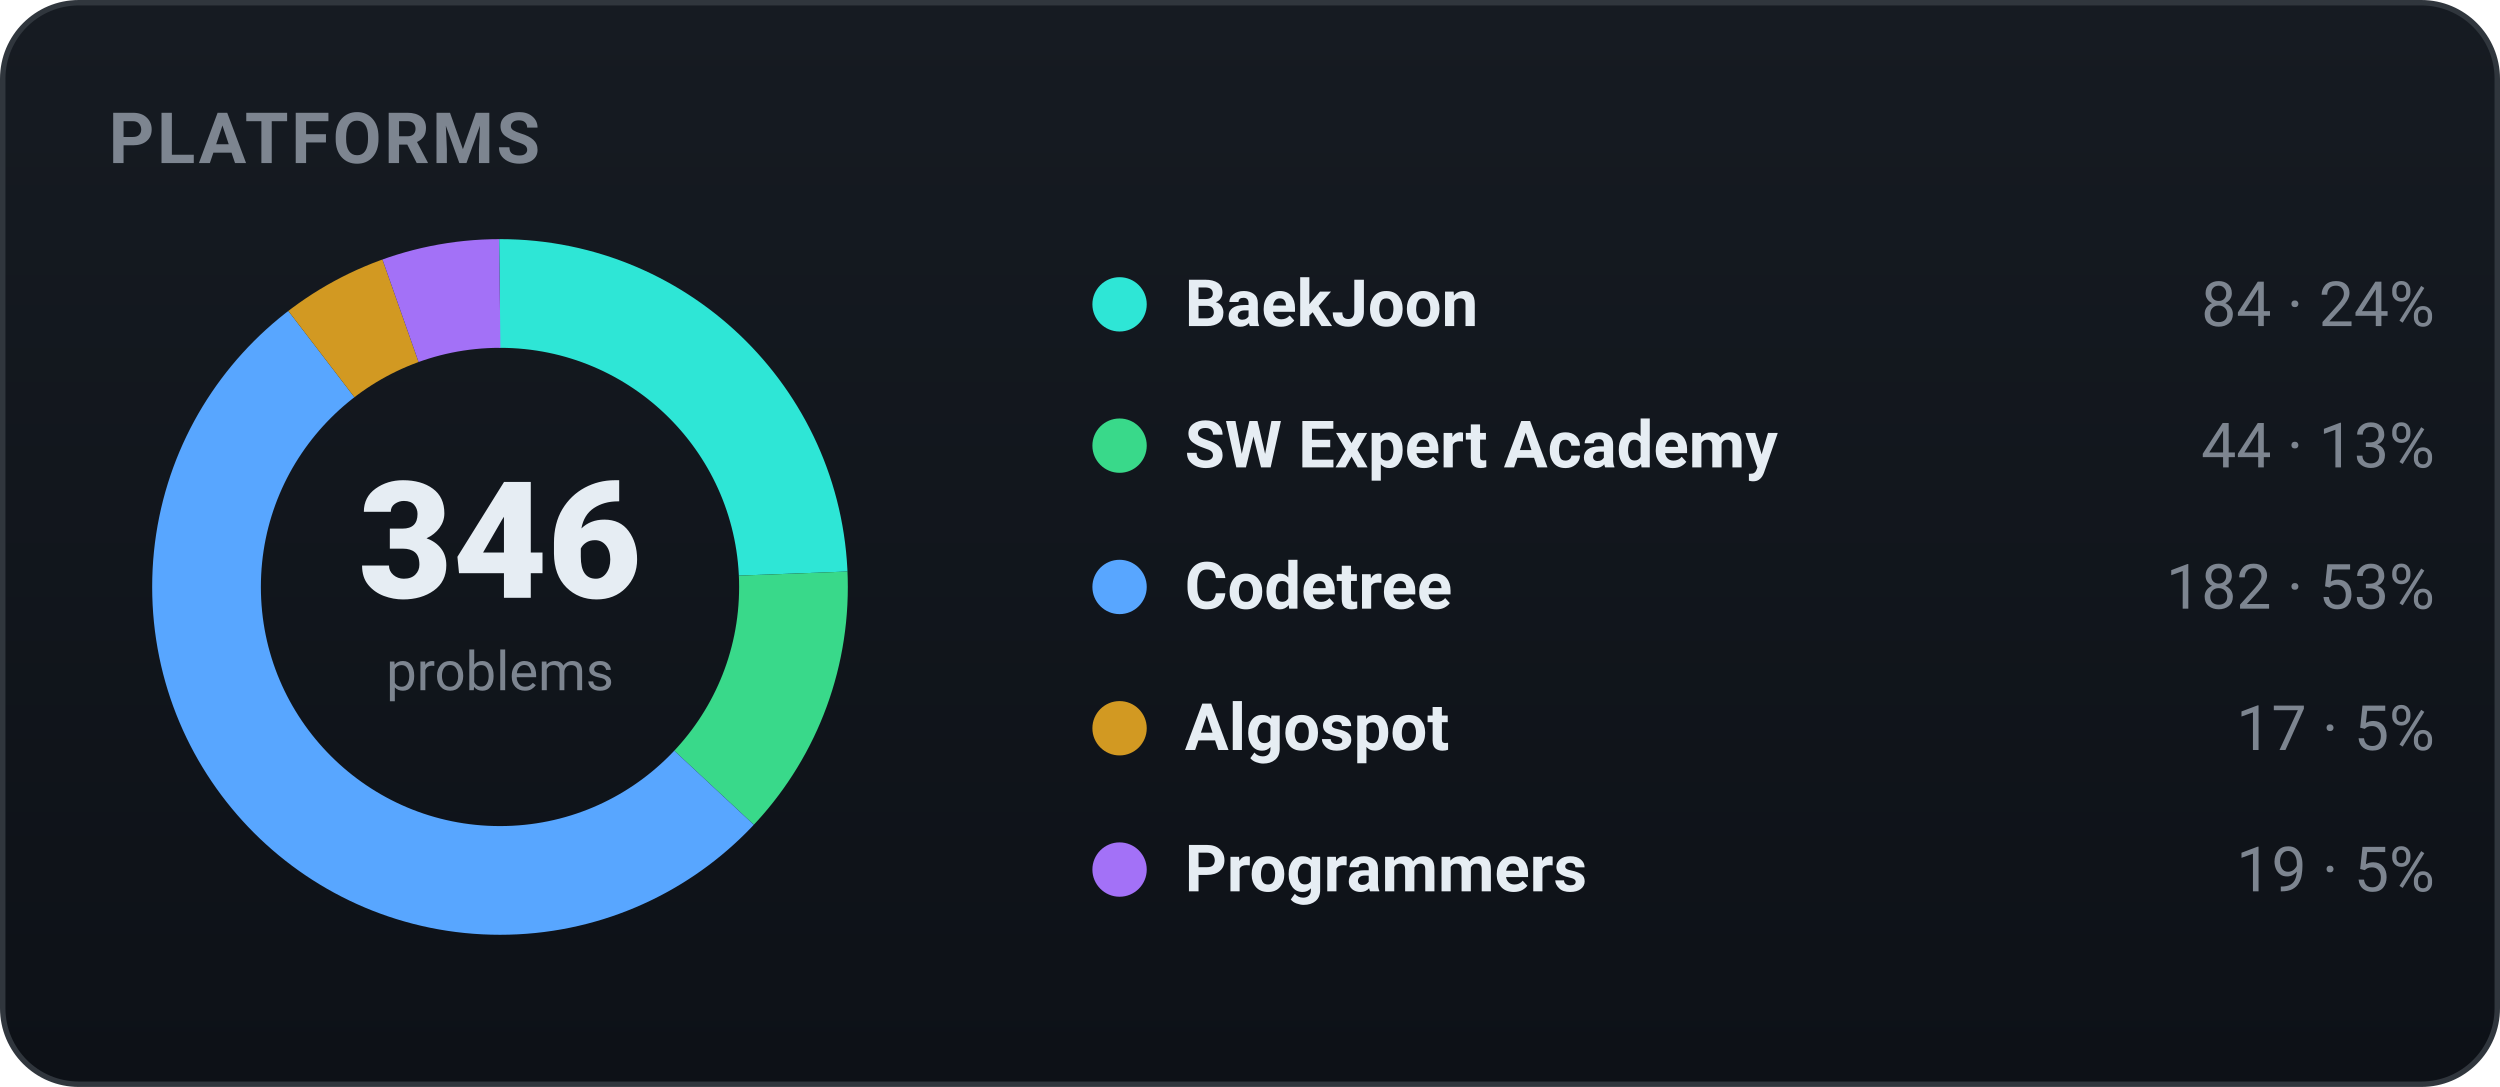
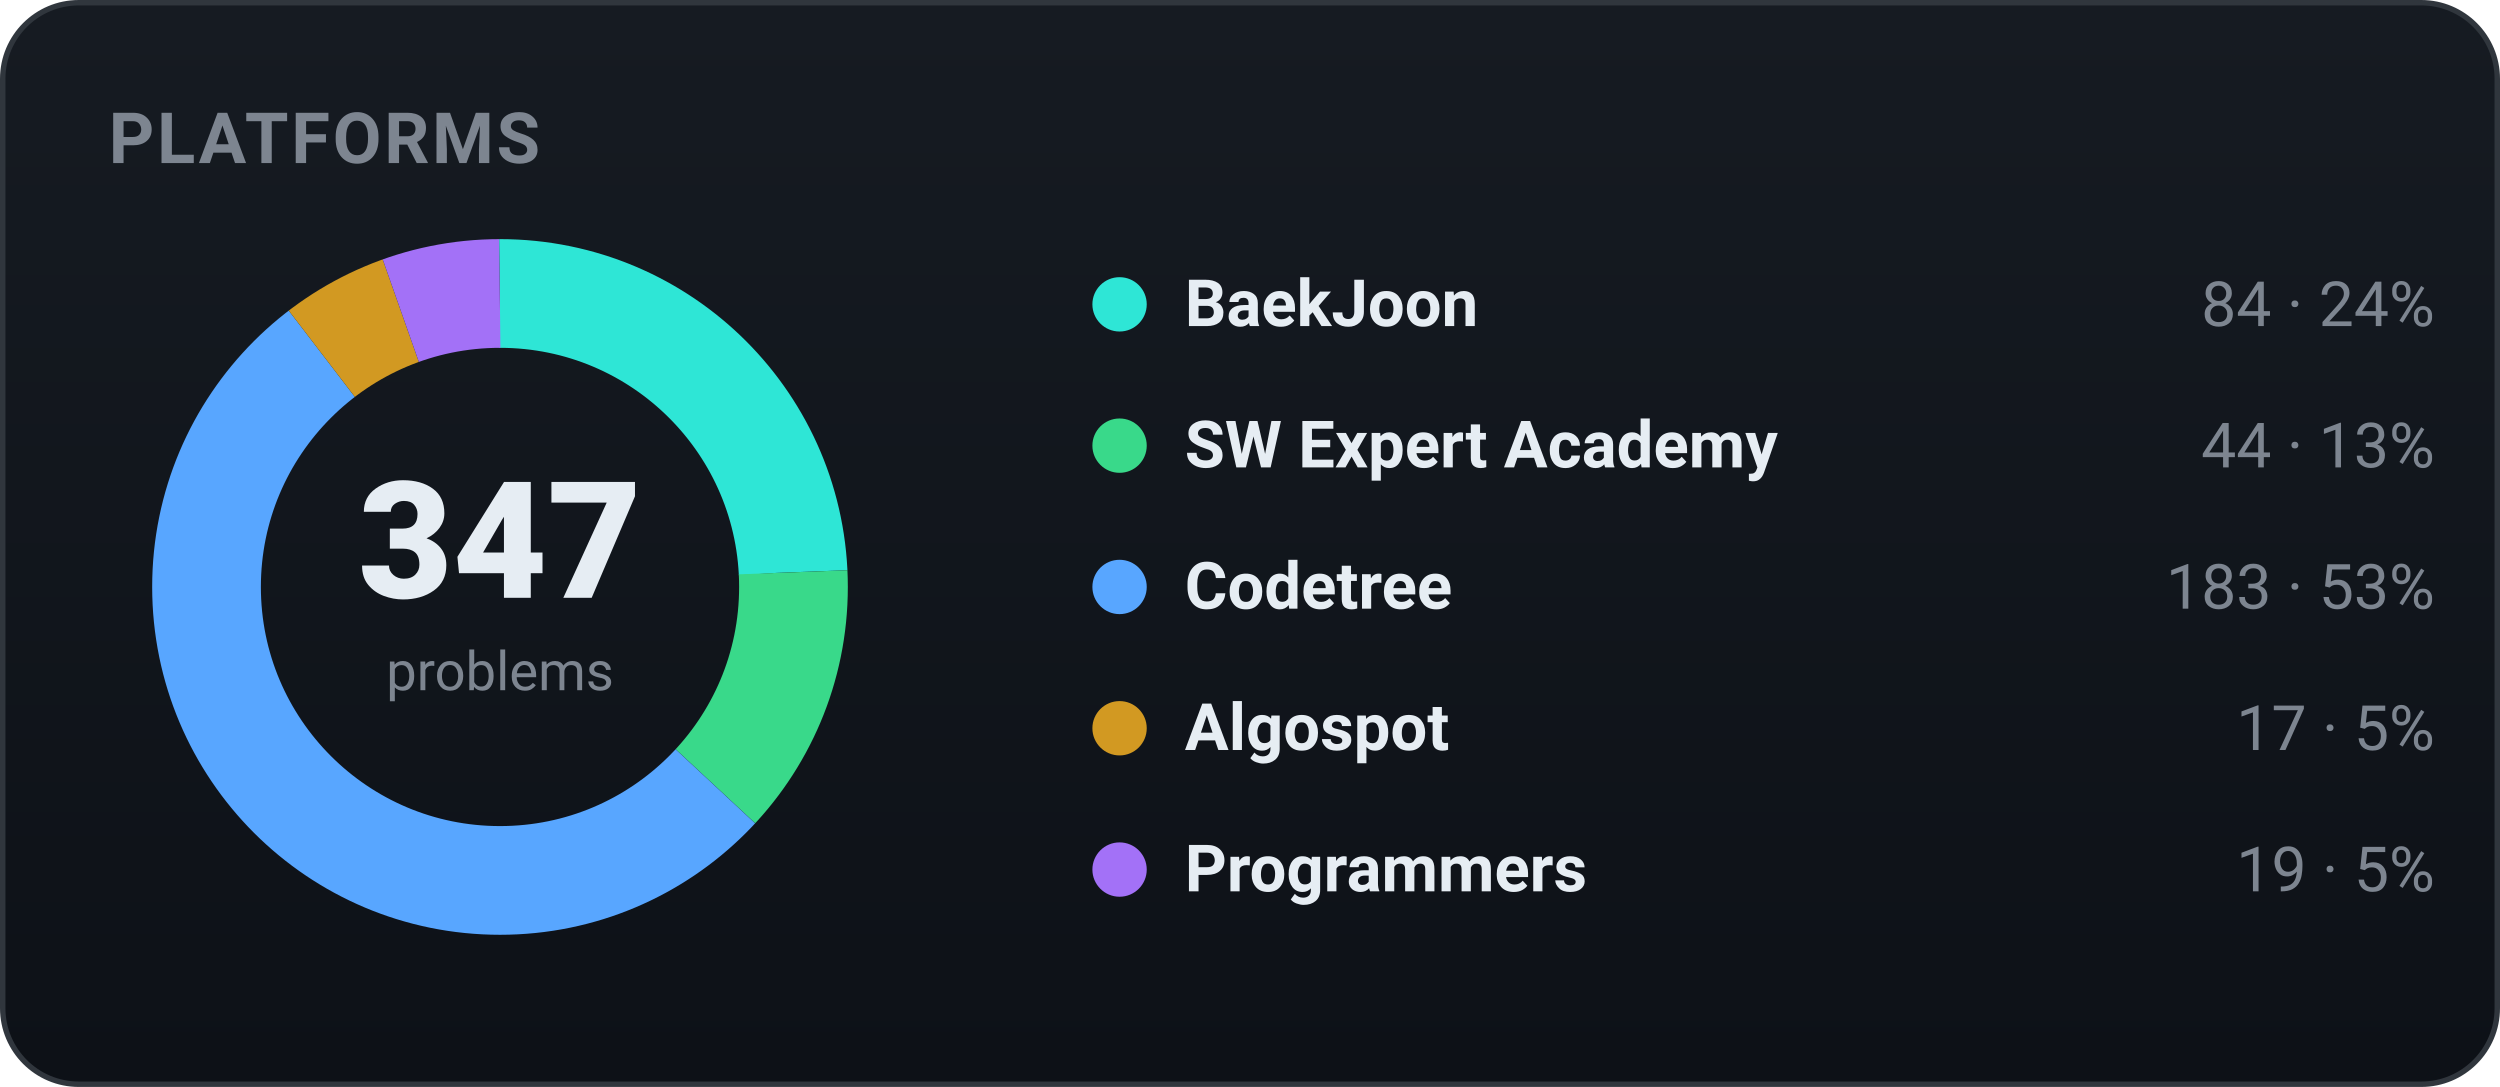
<svg xmlns="http://www.w3.org/2000/svg" width="460" height="200" viewBox="0 0 460 200" role="img" font-family="-apple-system,BlinkMacSystemFont,'Segoe UI',Roboto,'Apple SD Gothic Neo','Malgun Gothic',sans-serif">
  <defs>
    <linearGradient id="bgg" x1="0" y1="0" x2="0" y2="1">
      <stop offset="0" stop-color="#161b22" />
      <stop offset="1" stop-color="#0d1117" />
    </linearGradient>
  </defs>
  <rect x="0.5" y="0.5" width="459" height="199" rx="14" fill="url(#bgg)" stroke="#30363d" />
  <text x="20" y="30" font-family="-apple-system,BlinkMacSystemFont,'Segoe UI',Roboto,'Apple SD Gothic Neo','Malgun Gothic',sans-serif" font-size="13" font-weight="700" fill="#7d8590" letter-spacing="0.5">PLATFORMS</text>
-   <circle cx="92" cy="108" r="54" fill="none" stroke="#2ee6d6" stroke-width="20" stroke-dasharray="82.37 256.92" stroke-dashoffset="-0.00" transform="rotate(-90 92 108)" />
-   <circle cx="92" cy="108" r="54" fill="none" stroke="#39d98a" stroke-width="20" stroke-dasharray="43.15 296.15" stroke-dashoffset="-82.37" transform="rotate(-90 92 108)" />
-   <circle cx="92" cy="108" r="54" fill="none" stroke="#58a6ff" stroke-width="20" stroke-dasharray="178.47 160.82" stroke-dashoffset="-125.52" transform="rotate(-90 92 108)" />
-   <circle cx="92" cy="108" r="54" fill="none" stroke="#d29922" stroke-width="20" stroke-dasharray="16.67 322.62" stroke-dashoffset="-303.99" transform="rotate(-90 92 108)" />
-   <circle cx="92" cy="108" r="54" fill="none" stroke="#a371f7" stroke-width="20" stroke-dasharray="18.63 320.66" stroke-dashoffset="-320.66" transform="rotate(-90 92 108)" />
-   <text x="92" y="110" text-anchor="middle" font-size="30" font-weight="800" fill="#e6edf3">346</text>
+   <circle cx="92" cy="108" r="54" fill="none" stroke="#2ee6d6" stroke-width="20" stroke-dasharray="82.13 257.16" stroke-dashoffset="-0.00" transform="rotate(-90 92 108)" />
+   <circle cx="92" cy="108" r="54" fill="none" stroke="#39d98a" stroke-width="20" stroke-dasharray="43.02 296.27" stroke-dashoffset="-82.13" transform="rotate(-90 92 108)" />
+   <circle cx="92" cy="108" r="54" fill="none" stroke="#58a6ff" stroke-width="20" stroke-dasharray="178.93 160.36" stroke-dashoffset="-125.16" transform="rotate(-90 92 108)" />
+   <circle cx="92" cy="108" r="54" fill="none" stroke="#d29922" stroke-width="20" stroke-dasharray="16.62 322.67" stroke-dashoffset="-304.09" transform="rotate(-90 92 108)" />
+   <circle cx="92" cy="108" r="54" fill="none" stroke="#a371f7" stroke-width="20" stroke-dasharray="18.58 320.71" stroke-dashoffset="-320.71" transform="rotate(-90 92 108)" />
+   <text x="92" y="110" text-anchor="middle" font-size="30" font-weight="800" fill="#e6edf3">347</text>
  <text x="92" y="127" text-anchor="middle" font-size="10" fill="#7d8590">problems</text>
  <circle cx="206" cy="56" r="5" fill="#2ee6d6" />
  <text x="218" y="60" font-size="12" font-weight="600" fill="#e6edf3">BaekJoon</text>
  <text x="448" y="60" text-anchor="end" font-size="11.5" fill="#7d8590">84 · 24%</text>
  <circle cx="206" cy="82" r="5" fill="#39d98a" />
  <text x="218" y="86" font-size="12" font-weight="600" fill="#e6edf3">SW Expert Academy</text>
  <text x="448" y="86" text-anchor="end" font-size="11.5" fill="#7d8590">44 · 13%</text>
  <circle cx="206" cy="108" r="5" fill="#58a6ff" />
  <text x="218" y="112" font-size="12" font-weight="600" fill="#e6edf3">Codetree</text>
-   <text x="448" y="112" text-anchor="end" font-size="11.5" fill="#7d8590">182 · 53%</text>
+   <text x="448" y="112" text-anchor="end" font-size="11.5" fill="#7d8590">183 · 53%</text>
  <circle cx="206" cy="134" r="5" fill="#d29922" />
  <text x="218" y="138" font-size="12" font-weight="600" fill="#e6edf3">Algospot</text>
  <text x="448" y="138" text-anchor="end" font-size="11.5" fill="#7d8590">17 · 5%</text>
  <circle cx="206" cy="160" r="5" fill="#a371f7" />
  <text x="218" y="164" font-size="12" font-weight="600" fill="#e6edf3">Programmers</text>
  <text x="448" y="164" text-anchor="end" font-size="11.5" fill="#7d8590">19 · 5%</text>
</svg>
